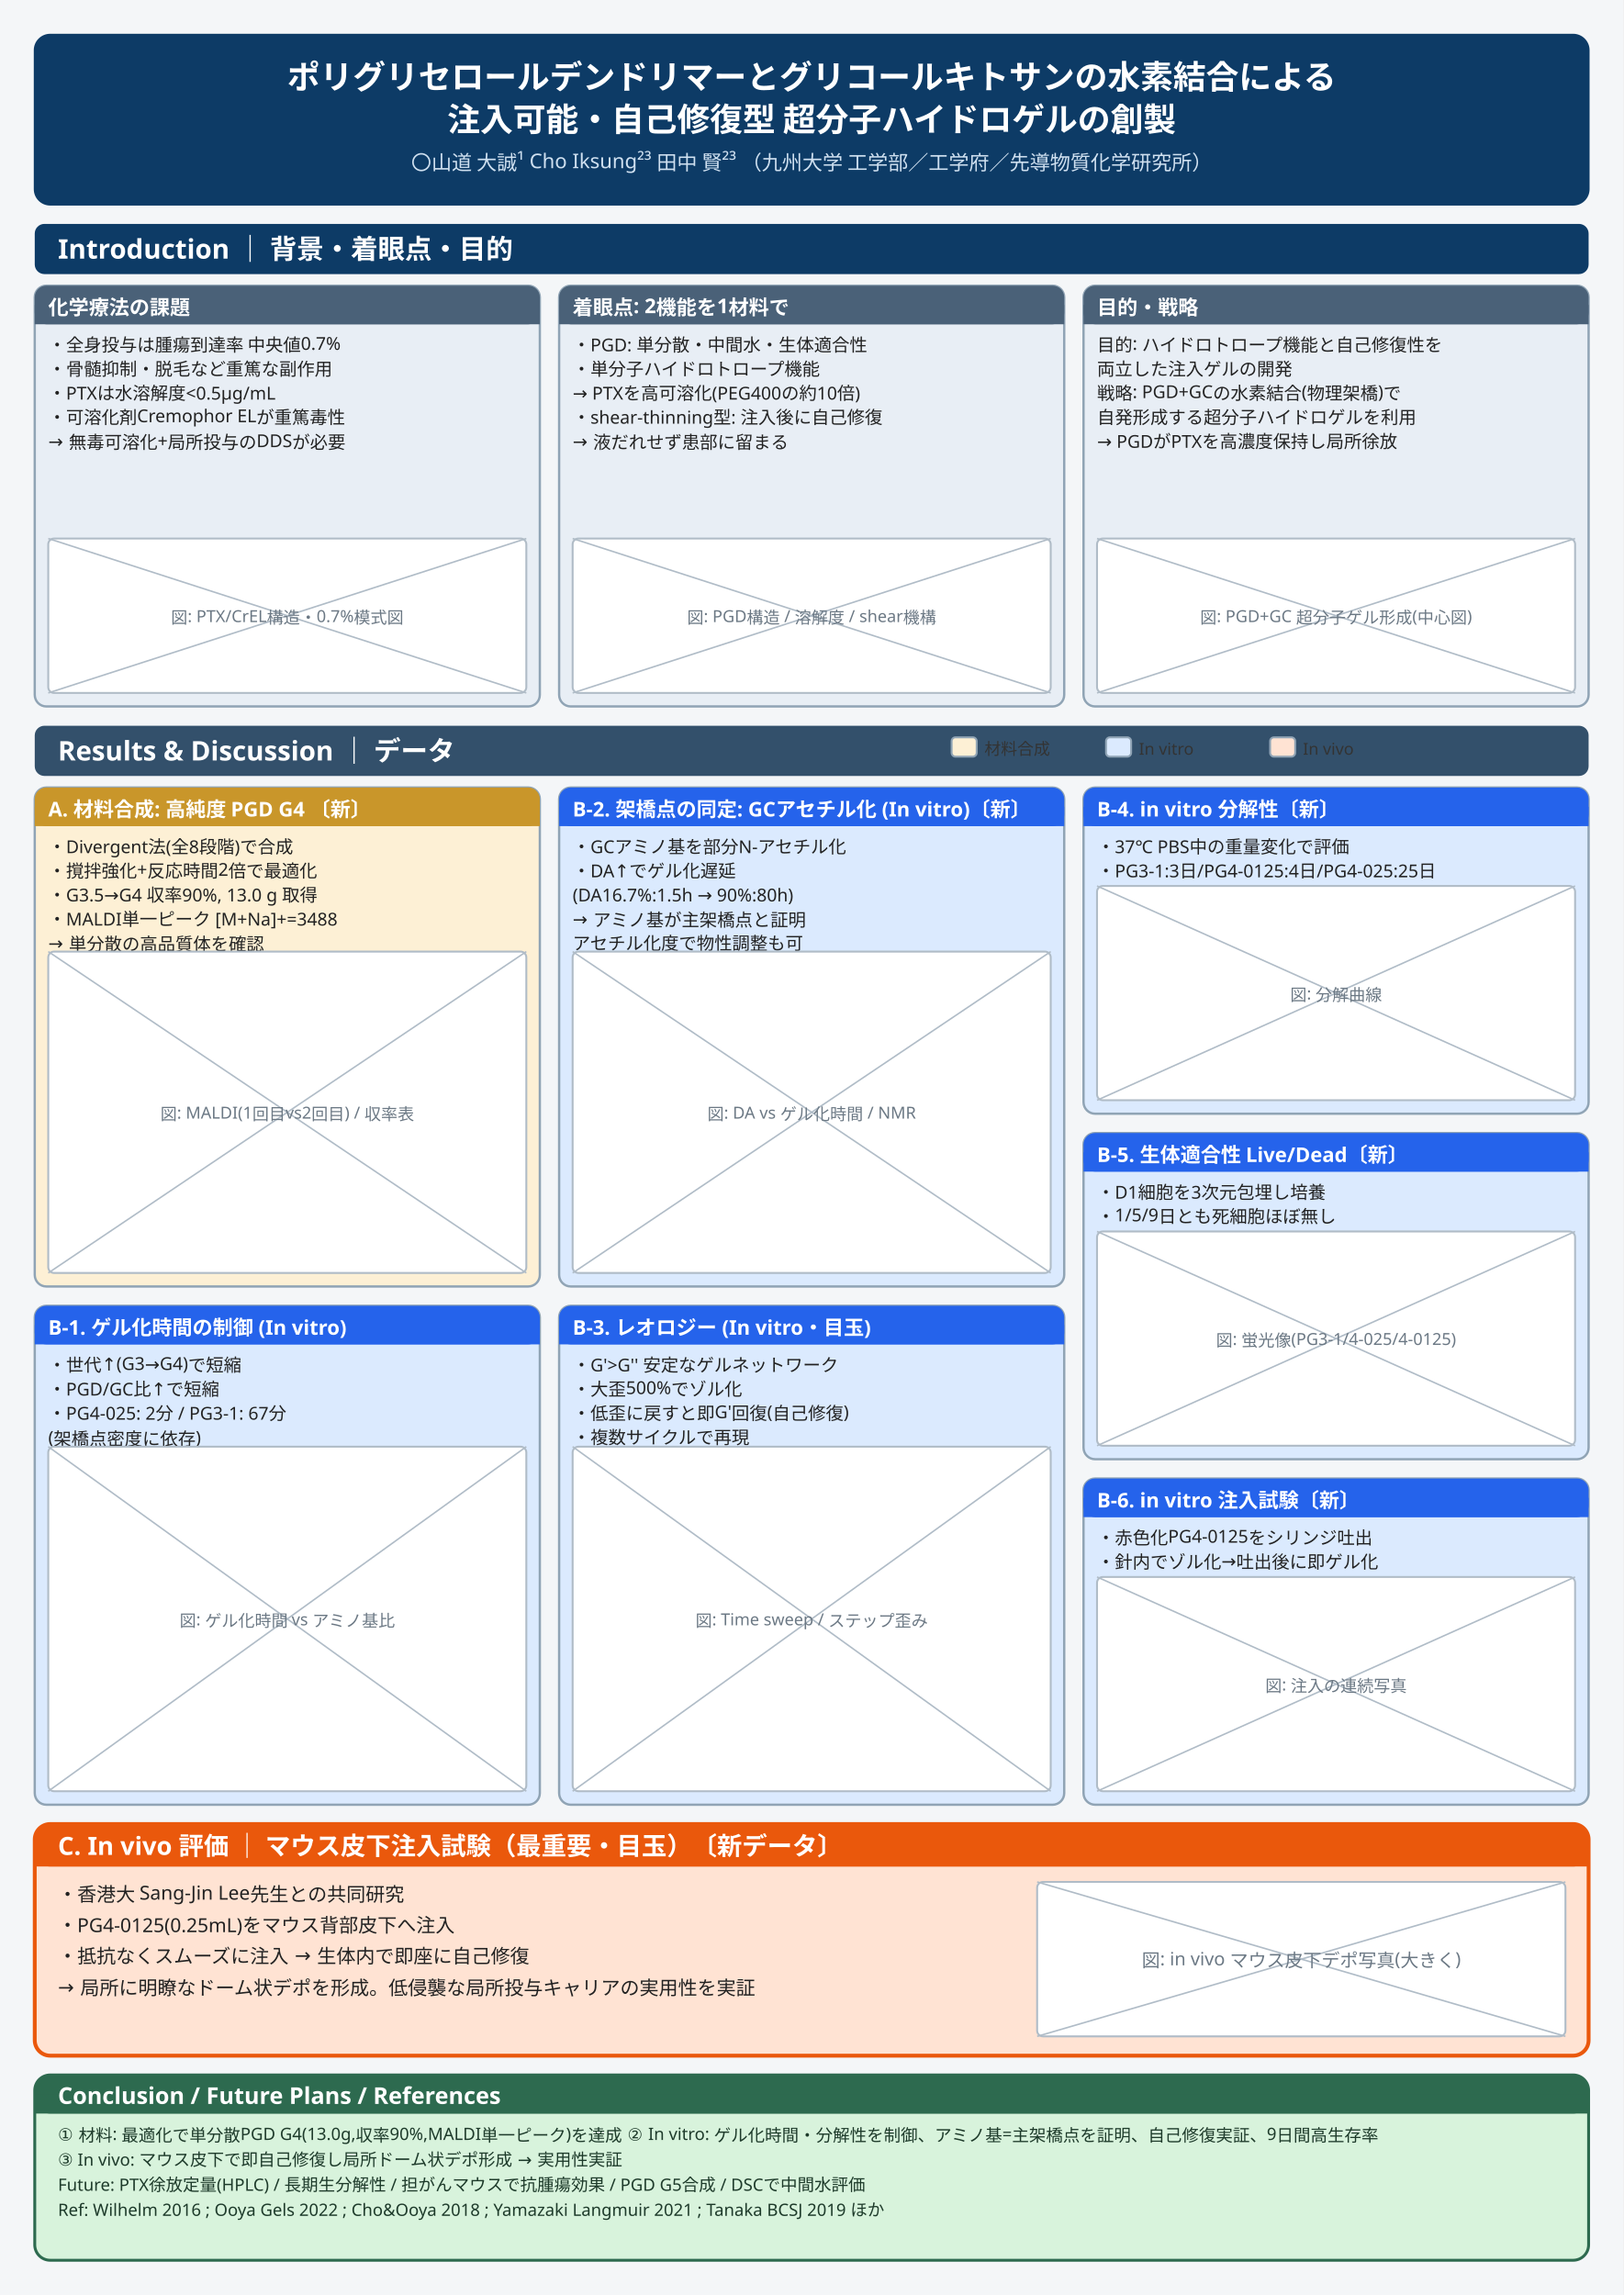
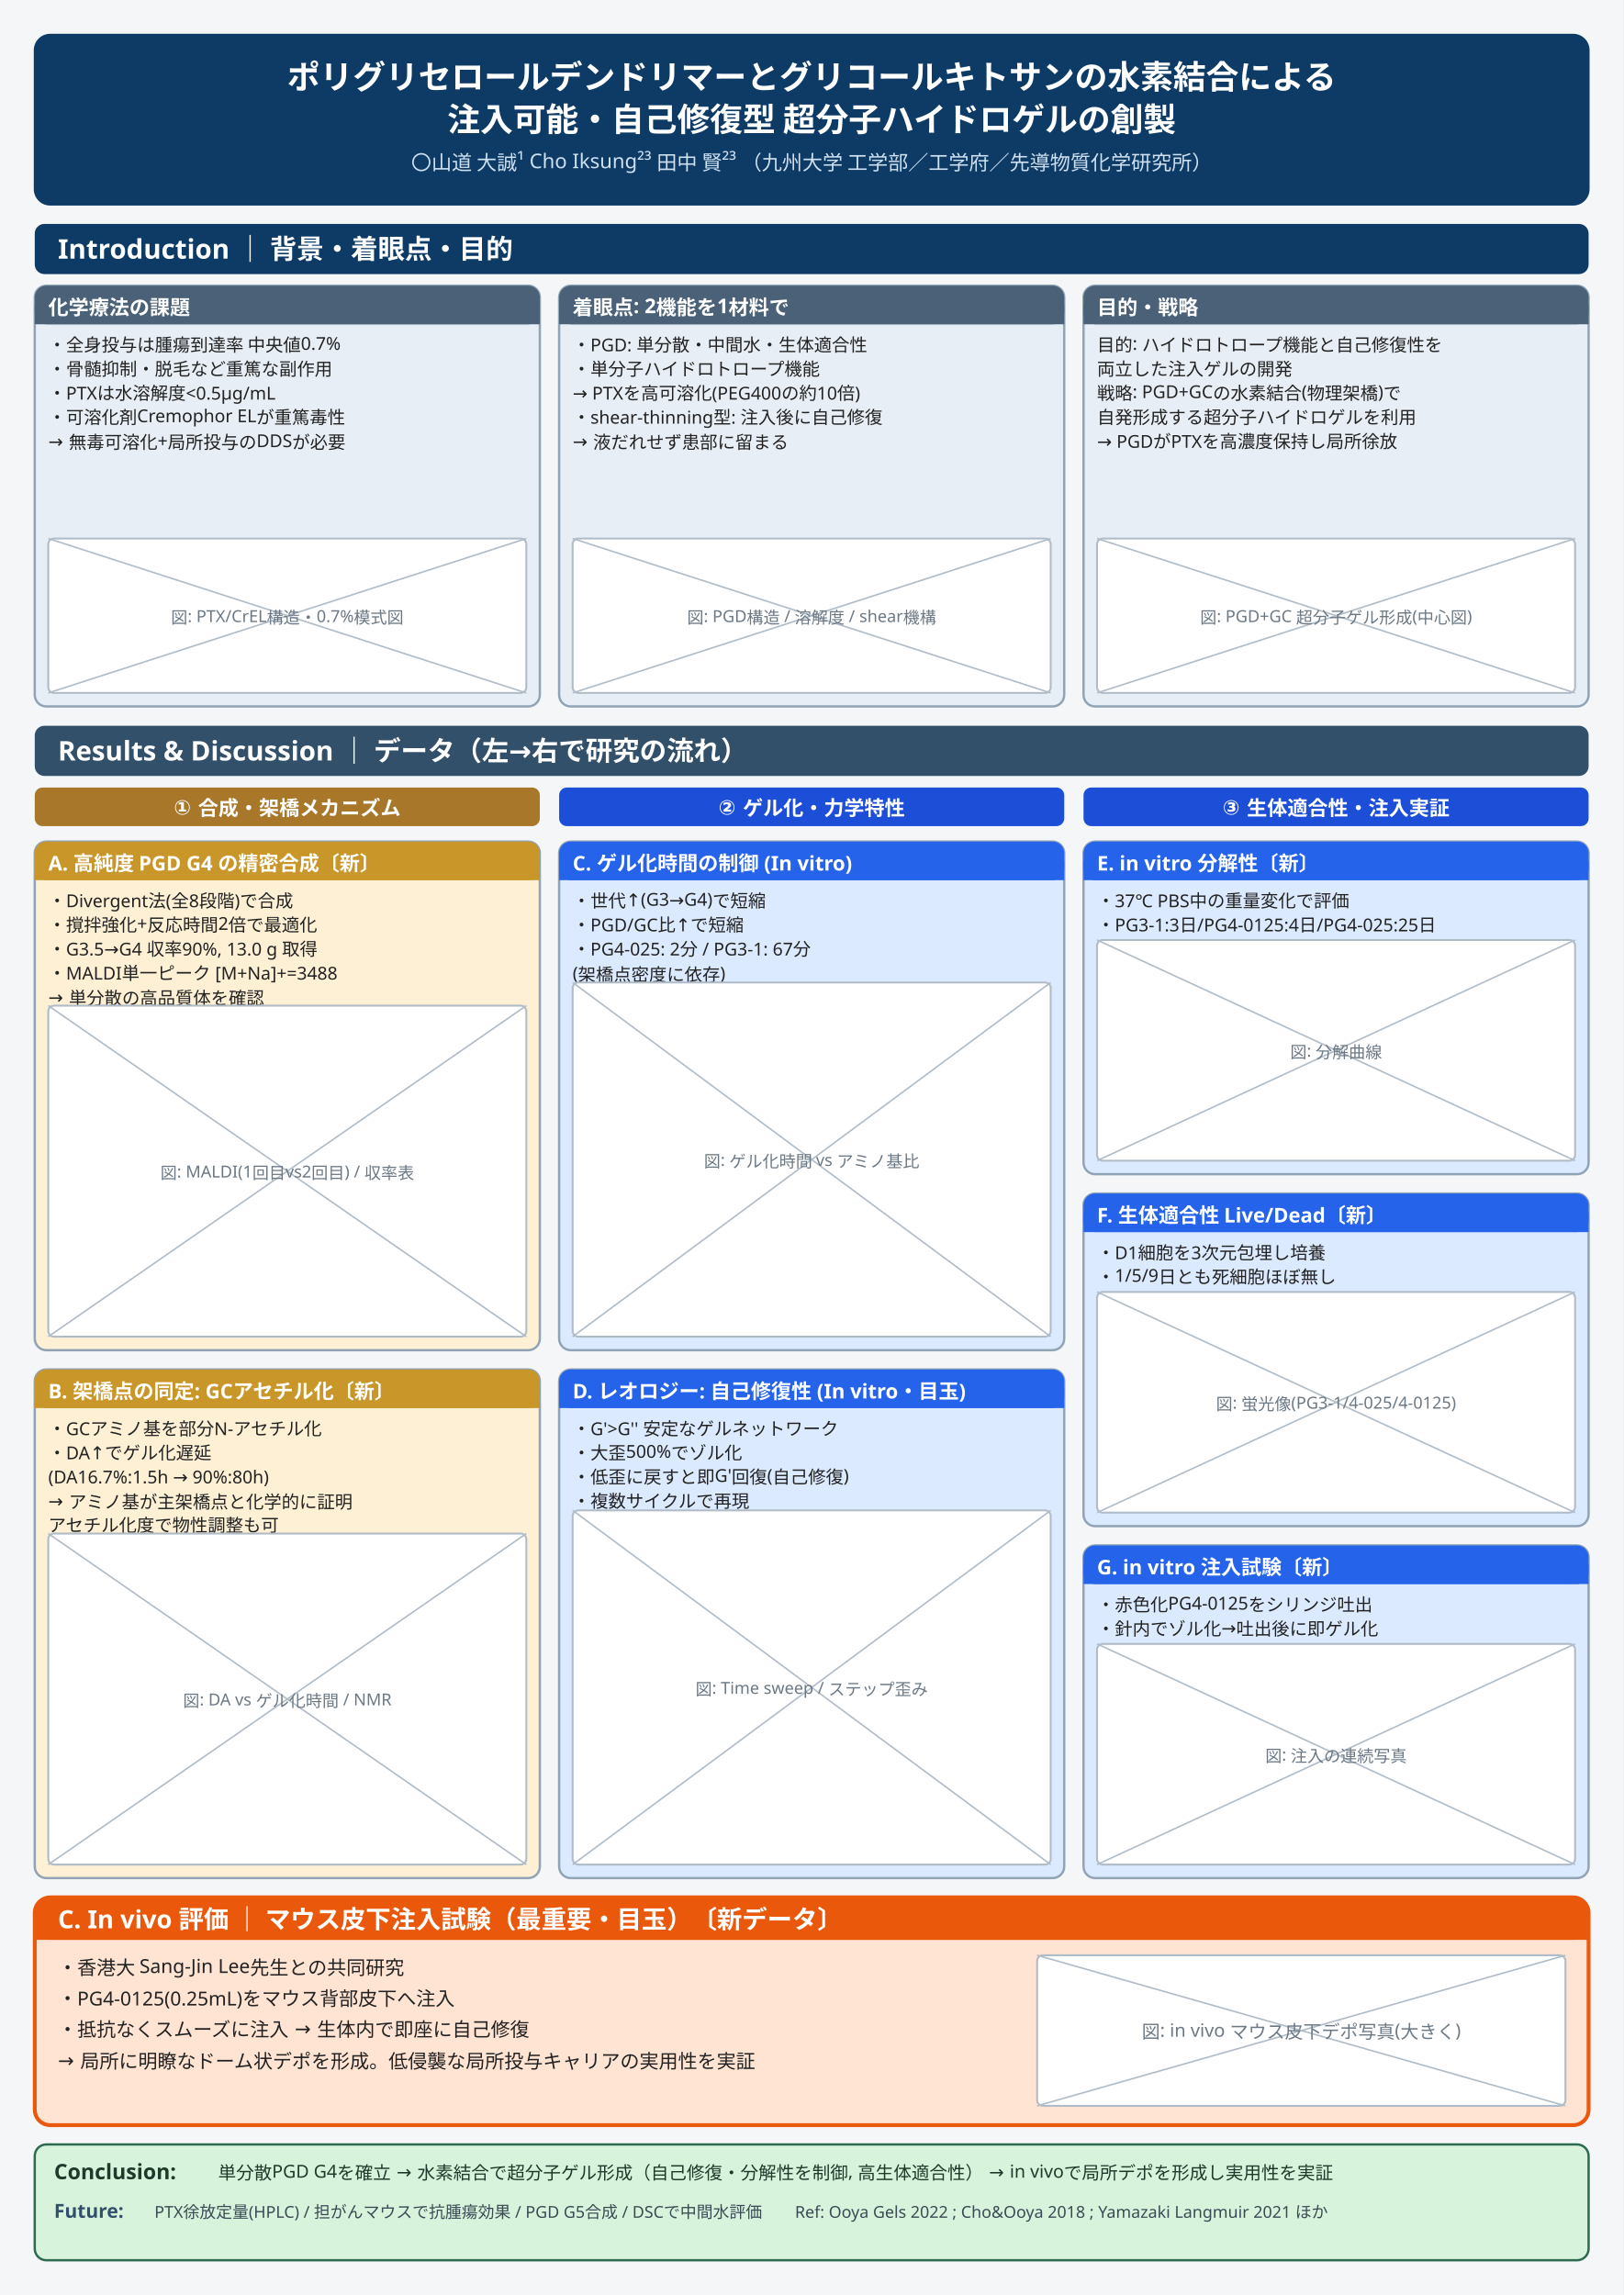
<svg xmlns="http://www.w3.org/2000/svg" width="841" height="1189" viewBox="0 0 841 1189">
  <rect width="841" height="1189" fill="#f4f6f8" />
  <rect x="18" y="18" width="805" height="88" rx="8" fill="#0d3b66" stroke="#0d3b66" stroke-width="1" />
  <text x="420.5" y="46" font-family="IPAGothic, sans-serif" font-size="17" fill="#ffffff" font-weight="bold" text-anchor="middle">ポリグリセロールデンドリマーとグリコールキトサンの水素結合による</text>
  <text x="420.5" y="68" font-family="IPAGothic, sans-serif" font-size="17" fill="#ffffff" font-weight="bold" text-anchor="middle">注入可能・自己修復型 超分子ハイドロゲルの創製</text>
  <text x="420.5" y="88" font-family="IPAGothic, sans-serif" font-size="10.5" fill="#cfe0f0" font-weight="normal" text-anchor="middle">〇山道 大誠¹  Cho Iksung²³  田中 賢²³ （九州大学 工学部／工学府／先導物質化学研究所）</text>
  <rect x="18" y="116" width="805" height="26" rx="5" fill="#0d3b66" />
  <text x="30" y="134" font-family="IPAGothic, sans-serif" font-size="14" fill="#ffffff" font-weight="bold" text-anchor="start">Introduction ｜ 背景・着眼点・目的</text>
  <rect x="18" y="148" width="261.667" height="218" rx="6" fill="#e8eef5" stroke="#90a4b5" stroke-width="1.2" />
  <rect x="18" y="148" width="261.667" height="20" rx="6" fill="#4a6178" />
  <rect x="18" y="158" width="261.667" height="10" fill="#4a6178" />
  <text x="25" y="163" font-family="IPAGothic, sans-serif" font-size="10.5" fill="#ffffff" font-weight="bold" text-anchor="start">化学療法の課題</text>
  <text x="25" y="182" font-family="IPAGothic, sans-serif" font-size="9.2" fill="#222" font-weight="normal" text-anchor="start">・全身投与は腫瘍到達率 中央値0.7%</text>
  <text x="25" y="194.5" font-family="IPAGothic, sans-serif" font-size="9.2" fill="#222" font-weight="normal" text-anchor="start">・骨髄抑制・脱毛など重篤な副作用</text>
  <text x="25" y="207.0" font-family="IPAGothic, sans-serif" font-size="9.2" fill="#222" font-weight="normal" text-anchor="start">・PTXは水溶解度&lt;0.5µg/mL</text>
  <text x="25" y="219.5" font-family="IPAGothic, sans-serif" font-size="9.2" fill="#222" font-weight="normal" text-anchor="start">・可溶化剤Cremophor ELが重篤毒性</text>
  <text x="25" y="232.0" font-family="IPAGothic, sans-serif" font-size="9.2" fill="#222" font-weight="normal" text-anchor="start">→ 無毒可溶化+局所投与のDDSが必要</text>
  <rect x="25" y="279" width="247.667" height="80" rx="3" fill="#ffffff" stroke="#b0bcc7" stroke-width="1" />
  <line x1="25" y1="279" x2="272.667" y2="359" stroke="#b0bcc7" stroke-width="0.8" />
  <line x1="25" y1="359" x2="272.667" y2="279" stroke="#b0bcc7" stroke-width="0.8" />
  <text x="148.833" y="323.0" font-family="IPAGothic, sans-serif" font-size="8.6" fill="#6b7884" font-weight="normal" text-anchor="middle">図: PTX/CrEL構造・0.7%模式図</text>
  <rect x="289.667" y="148" width="261.667" height="218" rx="6" fill="#e8eef5" stroke="#90a4b5" stroke-width="1.2" />
  <rect x="289.667" y="148" width="261.667" height="20" rx="6" fill="#4a6178" />
  <rect x="289.667" y="158" width="261.667" height="10" fill="#4a6178" />
  <text x="296.667" y="163" font-family="IPAGothic, sans-serif" font-size="10.5" fill="#ffffff" font-weight="bold" text-anchor="start">着眼点: 2機能を1材料で</text>
  <text x="296.667" y="182" font-family="IPAGothic, sans-serif" font-size="9.2" fill="#222" font-weight="normal" text-anchor="start">・PGD: 単分散・中間水・生体適合性</text>
  <text x="296.667" y="194.5" font-family="IPAGothic, sans-serif" font-size="9.2" fill="#222" font-weight="normal" text-anchor="start">・単分子ハイドロトロープ機能</text>
  <text x="296.667" y="207.0" font-family="IPAGothic, sans-serif" font-size="9.2" fill="#222" font-weight="normal" text-anchor="start">  → PTXを高可溶化(PEG400の約10倍)</text>
  <text x="296.667" y="219.5" font-family="IPAGothic, sans-serif" font-size="9.2" fill="#222" font-weight="normal" text-anchor="start">・shear-thinning型: 注入後に自己修復</text>
  <text x="296.667" y="232.0" font-family="IPAGothic, sans-serif" font-size="9.2" fill="#222" font-weight="normal" text-anchor="start">  → 液だれせず患部に留まる</text>
  <rect x="296.667" y="279" width="247.667" height="80" rx="3" fill="#ffffff" stroke="#b0bcc7" stroke-width="1" />
  <line x1="296.667" y1="279" x2="544.333" y2="359" stroke="#b0bcc7" stroke-width="0.8" />
  <line x1="296.667" y1="359" x2="544.333" y2="279" stroke="#b0bcc7" stroke-width="0.8" />
  <text x="420.5" y="323.0" font-family="IPAGothic, sans-serif" font-size="8.6" fill="#6b7884" font-weight="normal" text-anchor="middle">図: PGD構造 / 溶解度 / shear機構</text>
  <rect x="561.333" y="148" width="261.667" height="218" rx="6" fill="#e8eef5" stroke="#90a4b5" stroke-width="1.2" />
  <rect x="561.333" y="148" width="261.667" height="20" rx="6" fill="#4a6178" />
  <rect x="561.333" y="158" width="261.667" height="10" fill="#4a6178" />
  <text x="568.333" y="163" font-family="IPAGothic, sans-serif" font-size="10.5" fill="#ffffff" font-weight="bold" text-anchor="start">目的・戦略</text>
  <text x="568.333" y="182" font-family="IPAGothic, sans-serif" font-size="9.2" fill="#222" font-weight="normal" text-anchor="start">目的: ハイドロトロープ機能と自己修復性を</text>
  <text x="568.333" y="194.5" font-family="IPAGothic, sans-serif" font-size="9.2" fill="#222" font-weight="normal" text-anchor="start">両立した注入ゲルの開発</text>
  <text x="568.333" y="207.0" font-family="IPAGothic, sans-serif" font-size="9.2" fill="#222" font-weight="normal" text-anchor="start">戦略: PGD+GCの水素結合(物理架橋)で</text>
  <text x="568.333" y="219.5" font-family="IPAGothic, sans-serif" font-size="9.2" fill="#222" font-weight="normal" text-anchor="start">自発形成する超分子ハイドロゲルを利用</text>
  <text x="568.333" y="232.0" font-family="IPAGothic, sans-serif" font-size="9.2" fill="#222" font-weight="normal" text-anchor="start">→ PGDがPTXを高濃度保持し局所徐放</text>
  <rect x="568.333" y="279" width="247.667" height="80" rx="3" fill="#ffffff" stroke="#b0bcc7" stroke-width="1" />
  <line x1="568.333" y1="279" x2="816.0" y2="359" stroke="#b0bcc7" stroke-width="0.8" />
  <line x1="568.333" y1="359" x2="816.0" y2="279" stroke="#b0bcc7" stroke-width="0.8" />
  <text x="692.167" y="323.0" font-family="IPAGothic, sans-serif" font-size="8.6" fill="#6b7884" font-weight="normal" text-anchor="middle">図: PGD+GC 超分子ゲル形成(中心図)</text>
  <rect x="18" y="376" width="805" height="26" rx="5" fill="#33506b" />
-   <text x="30" y="394" font-family="IPAGothic, sans-serif" font-size="14" fill="#ffffff" font-weight="bold" text-anchor="start">Results &amp; Discussion ｜ データ</text>
-   <rect x="18" y="408" width="261.667" height="258.5" rx="6" fill="#fdf0d5" stroke="#90a4b5" stroke-width="1.2" />
-   <rect x="18" y="408" width="261.667" height="20" rx="6" fill="#c9962a" />
-   <rect x="18" y="418" width="261.667" height="10" fill="#c9962a" />
-   <text x="25" y="423" font-family="IPAGothic, sans-serif" font-size="10.5" fill="#ffffff" font-weight="bold" text-anchor="start">A. 材料合成: 高純度 PGD G4 〔新〕</text>
-   <text x="25" y="442" font-family="IPAGothic, sans-serif" font-size="9.2" fill="#222" font-weight="normal" text-anchor="start">・Divergent法(全8段階)で合成</text>
-   <text x="25" y="454.5" font-family="IPAGothic, sans-serif" font-size="9.2" fill="#222" font-weight="normal" text-anchor="start">・撹拌強化+反応時間2倍で最適化</text>
-   <text x="25" y="467.0" font-family="IPAGothic, sans-serif" font-size="9.2" fill="#222" font-weight="normal" text-anchor="start">・G3.5→G4 収率90%, 13.0 g 取得</text>
-   <text x="25" y="479.5" font-family="IPAGothic, sans-serif" font-size="9.2" fill="#222" font-weight="normal" text-anchor="start">・MALDI単一ピーク [M+Na]+=3488</text>
-   <text x="25" y="492.0" font-family="IPAGothic, sans-serif" font-size="9.2" fill="#222" font-weight="normal" text-anchor="start">  → 単分散の高品質体を確認</text>
-   <rect x="25" y="493.0" width="247.667" height="166.5" rx="3" fill="#ffffff" stroke="#b0bcc7" stroke-width="1" />
-   <line x1="25" y1="493.0" x2="272.667" y2="659.5" stroke="#b0bcc7" stroke-width="0.8" />
-   <line x1="25" y1="659.5" x2="272.667" y2="493.0" stroke="#b0bcc7" stroke-width="0.8" />
-   <text x="148.833" y="580.25" font-family="IPAGothic, sans-serif" font-size="8.6" fill="#6b7884" font-weight="normal" text-anchor="middle">図: MALDI(1回目vs2回目) / 収率表</text>
-   <rect x="18" y="676.5" width="261.667" height="258.5" rx="6" fill="#dbeafe" stroke="#90a4b5" stroke-width="1.2" />
-   <rect x="18" y="676.5" width="261.667" height="20" rx="6" fill="#2563eb" />
-   <rect x="18" y="686.5" width="261.667" height="10" fill="#2563eb" />
-   <text x="25" y="691.5" font-family="IPAGothic, sans-serif" font-size="10.5" fill="#ffffff" font-weight="bold" text-anchor="start">B-1. ゲル化時間の制御 (In vitro)</text>
-   <text x="25" y="710.5" font-family="IPAGothic, sans-serif" font-size="9.2" fill="#222" font-weight="normal" text-anchor="start">・世代↑(G3→G4)で短縮</text>
-   <text x="25" y="723.0" font-family="IPAGothic, sans-serif" font-size="9.2" fill="#222" font-weight="normal" text-anchor="start">・PGD/GC比↑で短縮</text>
-   <text x="25" y="735.5" font-family="IPAGothic, sans-serif" font-size="9.2" fill="#222" font-weight="normal" text-anchor="start">・PG4-025: 2分 / PG3-1: 67分</text>
-   <text x="25" y="748.0" font-family="IPAGothic, sans-serif" font-size="9.2" fill="#222" font-weight="normal" text-anchor="start">  (架橋点密度に依存)</text>
-   <rect x="25" y="749.5" width="247.667" height="178.5" rx="3" fill="#ffffff" stroke="#b0bcc7" stroke-width="1" />
-   <line x1="25" y1="749.5" x2="272.667" y2="928.0" stroke="#b0bcc7" stroke-width="0.8" />
-   <line x1="25" y1="928.0" x2="272.667" y2="749.5" stroke="#b0bcc7" stroke-width="0.8" />
-   <text x="148.833" y="842.75" font-family="IPAGothic, sans-serif" font-size="8.6" fill="#6b7884" font-weight="normal" text-anchor="middle">図: ゲル化時間 vs アミノ基比</text>
-   <rect x="289.667" y="408" width="261.667" height="258.5" rx="6" fill="#dbeafe" stroke="#90a4b5" stroke-width="1.2" />
-   <rect x="289.667" y="408" width="261.667" height="20" rx="6" fill="#2563eb" />
-   <rect x="289.667" y="418" width="261.667" height="10" fill="#2563eb" />
-   <text x="296.667" y="423" font-family="IPAGothic, sans-serif" font-size="10.5" fill="#ffffff" font-weight="bold" text-anchor="start">B-2. 架橋点の同定: GCアセチル化 (In vitro)〔新〕</text>
-   <text x="296.667" y="442" font-family="IPAGothic, sans-serif" font-size="9.2" fill="#222" font-weight="normal" text-anchor="start">・GCアミノ基を部分N-アセチル化</text>
-   <text x="296.667" y="454.5" font-family="IPAGothic, sans-serif" font-size="9.2" fill="#222" font-weight="normal" text-anchor="start">・DA↑でゲル化遅延</text>
-   <text x="296.667" y="467.0" font-family="IPAGothic, sans-serif" font-size="9.2" fill="#222" font-weight="normal" text-anchor="start">  (DA16.7%:1.5h → 90%:80h)</text>
-   <text x="296.667" y="479.5" font-family="IPAGothic, sans-serif" font-size="9.2" fill="#222" font-weight="normal" text-anchor="start">→ アミノ基が主架橋点と証明</text>
-   <text x="296.667" y="492.0" font-family="IPAGothic, sans-serif" font-size="9.2" fill="#222" font-weight="normal" text-anchor="start">  アセチル化度で物性調整も可</text>
-   <rect x="296.667" y="493.0" width="247.667" height="166.5" rx="3" fill="#ffffff" stroke="#b0bcc7" stroke-width="1" />
-   <line x1="296.667" y1="493.0" x2="544.333" y2="659.5" stroke="#b0bcc7" stroke-width="0.8" />
-   <line x1="296.667" y1="659.5" x2="544.333" y2="493.0" stroke="#b0bcc7" stroke-width="0.8" />
-   <text x="420.5" y="580.25" font-family="IPAGothic, sans-serif" font-size="8.6" fill="#6b7884" font-weight="normal" text-anchor="middle">図: DA vs ゲル化時間 / NMR</text>
-   <rect x="289.667" y="676.5" width="261.667" height="258.5" rx="6" fill="#dbeafe" stroke="#90a4b5" stroke-width="1.2" />
-   <rect x="289.667" y="676.5" width="261.667" height="20" rx="6" fill="#2563eb" />
-   <rect x="289.667" y="686.5" width="261.667" height="10" fill="#2563eb" />
-   <text x="296.667" y="691.5" font-family="IPAGothic, sans-serif" font-size="10.5" fill="#ffffff" font-weight="bold" text-anchor="start">B-3. レオロジー (In vitro・目玉)</text>
-   <text x="296.667" y="710.5" font-family="IPAGothic, sans-serif" font-size="9.2" fill="#222" font-weight="normal" text-anchor="start">・G'&gt;G'' 安定なゲルネットワーク</text>
-   <text x="296.667" y="723.0" font-family="IPAGothic, sans-serif" font-size="9.2" fill="#222" font-weight="normal" text-anchor="start">・大歪500%でゾル化</text>
-   <text x="296.667" y="735.5" font-family="IPAGothic, sans-serif" font-size="9.2" fill="#222" font-weight="normal" text-anchor="start">・低歪に戻すと即G'回復(自己修復)</text>
-   <text x="296.667" y="748.0" font-family="IPAGothic, sans-serif" font-size="9.2" fill="#222" font-weight="normal" text-anchor="start">・複数サイクルで再現</text>
-   <rect x="296.667" y="749.5" width="247.667" height="178.5" rx="3" fill="#ffffff" stroke="#b0bcc7" stroke-width="1" />
-   <line x1="296.667" y1="749.5" x2="544.333" y2="928.0" stroke="#b0bcc7" stroke-width="0.8" />
-   <line x1="296.667" y1="928.0" x2="544.333" y2="749.5" stroke="#b0bcc7" stroke-width="0.8" />
-   <text x="420.5" y="842.75" font-family="IPAGothic, sans-serif" font-size="8.6" fill="#6b7884" font-weight="normal" text-anchor="middle">図: Time sweep / ステップ歪み</text>
-   <rect x="561.333" y="408" width="261.667" height="169.0" rx="6" fill="#dbeafe" stroke="#90a4b5" stroke-width="1.2" />
-   <rect x="561.333" y="408" width="261.667" height="20" rx="6" fill="#2563eb" />
-   <rect x="561.333" y="418" width="261.667" height="10" fill="#2563eb" />
-   <text x="568.333" y="423" font-family="IPAGothic, sans-serif" font-size="10.5" fill="#ffffff" font-weight="bold" text-anchor="start">B-4. in vitro 分解性〔新〕</text>
-   <text x="568.333" y="442" font-family="IPAGothic, sans-serif" font-size="9.2" fill="#222" font-weight="normal" text-anchor="start">・37℃ PBS中の重量変化で評価</text>
-   <text x="568.333" y="454.5" font-family="IPAGothic, sans-serif" font-size="9.2" fill="#222" font-weight="normal" text-anchor="start">・PG3-1:3日/PG4-0125:4日/PG4-025:25日</text>
-   <text x="568.333" y="467.0" font-family="IPAGothic, sans-serif" font-size="9.2" fill="#222" font-weight="normal" text-anchor="start">→ 滞留期間を数日〜数週間で制御</text>
-   <rect x="568.333" y="459.0" width="247.667" height="111.0" rx="3" fill="#ffffff" stroke="#b0bcc7" stroke-width="1" />
-   <line x1="568.333" y1="459.0" x2="816.0" y2="570.0" stroke="#b0bcc7" stroke-width="0.8" />
-   <line x1="568.333" y1="570.0" x2="816.0" y2="459.0" stroke="#b0bcc7" stroke-width="0.8" />
-   <text x="692.167" y="518.5" font-family="IPAGothic, sans-serif" font-size="8.6" fill="#6b7884" font-weight="normal" text-anchor="middle">図: 分解曲線</text>
-   <rect x="561.333" y="587.0" width="261.667" height="169.0" rx="6" fill="#dbeafe" stroke="#90a4b5" stroke-width="1.2" />
-   <rect x="561.333" y="587.0" width="261.667" height="20" rx="6" fill="#2563eb" />
-   <rect x="561.333" y="597.0" width="261.667" height="10" fill="#2563eb" />
-   <text x="568.333" y="602.0" font-family="IPAGothic, sans-serif" font-size="10.5" fill="#ffffff" font-weight="bold" text-anchor="start">B-5. 生体適合性 Live/Dead〔新〕</text>
-   <text x="568.333" y="621.0" font-family="IPAGothic, sans-serif" font-size="9.2" fill="#222" font-weight="normal" text-anchor="start">・D1細胞を3次元包埋し培養</text>
-   <text x="568.333" y="633.5" font-family="IPAGothic, sans-serif" font-size="9.2" fill="#222" font-weight="normal" text-anchor="start">・1/5/9日とも死細胞ほぼ無し</text>
-   <text x="568.333" y="646.0" font-family="IPAGothic, sans-serif" font-size="9.2" fill="#222" font-weight="normal" text-anchor="start">→ 化学架橋剤なしで高生存率</text>
-   <rect x="568.333" y="638.0" width="247.667" height="111.0" rx="3" fill="#ffffff" stroke="#b0bcc7" stroke-width="1" />
-   <line x1="568.333" y1="638.0" x2="816.0" y2="749.0" stroke="#b0bcc7" stroke-width="0.8" />
-   <line x1="568.333" y1="749.0" x2="816.0" y2="638.0" stroke="#b0bcc7" stroke-width="0.8" />
-   <text x="692.167" y="697.5" font-family="IPAGothic, sans-serif" font-size="8.6" fill="#6b7884" font-weight="normal" text-anchor="middle">図: 蛍光像(PG3-1/4-025/4-0125)</text>
-   <rect x="561.333" y="766.0" width="261.667" height="169.0" rx="6" fill="#dbeafe" stroke="#90a4b5" stroke-width="1.2" />
-   <rect x="561.333" y="766.0" width="261.667" height="20" rx="6" fill="#2563eb" />
-   <rect x="561.333" y="776.0" width="261.667" height="10" fill="#2563eb" />
-   <text x="568.333" y="781.0" font-family="IPAGothic, sans-serif" font-size="10.5" fill="#ffffff" font-weight="bold" text-anchor="start">B-6. in vitro 注入試験〔新〕</text>
-   <text x="568.333" y="800.0" font-family="IPAGothic, sans-serif" font-size="9.2" fill="#222" font-weight="normal" text-anchor="start">・赤色化PG4-0125をシリンジ吐出</text>
-   <text x="568.333" y="812.5" font-family="IPAGothic, sans-serif" font-size="9.2" fill="#222" font-weight="normal" text-anchor="start">・針内でゾル化→吐出後に即ゲル化</text>
-   <text x="568.333" y="825.0" font-family="IPAGothic, sans-serif" font-size="9.2" fill="#222" font-weight="normal" text-anchor="start">→ 液だれせず形状を保持</text>
-   <rect x="568.333" y="817.0" width="247.667" height="111.0" rx="3" fill="#ffffff" stroke="#b0bcc7" stroke-width="1" />
-   <line x1="568.333" y1="817.0" x2="816.0" y2="928.0" stroke="#b0bcc7" stroke-width="0.8" />
-   <line x1="568.333" y1="928.0" x2="816.0" y2="817.0" stroke="#b0bcc7" stroke-width="0.8" />
-   <text x="692.167" y="876.5" font-family="IPAGothic, sans-serif" font-size="8.6" fill="#6b7884" font-weight="normal" text-anchor="middle">図: 注入の連続写真</text>
-   <rect x="18" y="945" width="805" height="120" rx="8" fill="#ffe3d3" stroke="#ea580c" stroke-width="2" />
-   <rect x="18" y="945" width="805" height="22" rx="8" fill="#ea580c" />
-   <rect x="18" y="957" width="805" height="10" fill="#ea580c" />
-   <text x="30" y="961" font-family="IPAGothic, sans-serif" font-size="13" fill="#ffffff" font-weight="bold" text-anchor="start">C. In vivo 評価 ｜ マウス皮下注入試験（最重要・目玉）〔新データ〕</text>
-   <text x="30" y="985" font-family="IPAGothic, sans-serif" font-size="10" fill="#222" font-weight="normal" text-anchor="start">・香港大 Sang-Jin Lee先生との共同研究</text>
-   <text x="30" y="1001" font-family="IPAGothic, sans-serif" font-size="10" fill="#222" font-weight="normal" text-anchor="start">・PG4-0125(0.25mL)をマウス背部皮下へ注入</text>
-   <text x="30" y="1017" font-family="IPAGothic, sans-serif" font-size="10" fill="#222" font-weight="normal" text-anchor="start">・抵抗なくスムーズに注入 → 生体内で即座に自己修復</text>
-   <text x="30" y="1033" font-family="IPAGothic, sans-serif" font-size="10" fill="#222" font-weight="normal" text-anchor="start">→ 局所に明瞭なドーム状デポを形成。低侵襲な局所投与キャリアの実用性を実証</text>
-   <rect x="537.3" y="975" width="273.7" height="80" rx="3" fill="#ffffff" stroke="#b0bcc7" stroke-width="1" />
-   <line x1="537.3" y1="975" x2="811.0" y2="1055" stroke="#b0bcc7" stroke-width="0.8" />
-   <line x1="537.3" y1="1055" x2="811.0" y2="975" stroke="#b0bcc7" stroke-width="0.8" />
-   <text x="674.15" y="1019.0" font-family="IPAGothic, sans-serif" font-size="9.5" fill="#6b7884" font-weight="normal" text-anchor="middle">図: in vivo マウス皮下デポ写真(大きく)</text>
-   <rect x="18" y="1075" width="805" height="96" rx="8" fill="#d8f3dc" stroke="#2d6a4f" stroke-width="1.5" />
-   <rect x="18" y="1075" width="805" height="20" rx="8" fill="#2d6a4f" />
-   <rect x="18" y="1085" width="805" height="10" fill="#2d6a4f" />
-   <text x="30" y="1090" font-family="IPAGothic, sans-serif" font-size="12" fill="#ffffff" font-weight="bold" text-anchor="start">Conclusion / Future Plans / References</text>
-   <text x="30" y="1109" font-family="IPAGothic, sans-serif" font-size="8.8" fill="#1d3a2a" font-weight="normal" text-anchor="start">① 材料: 最適化で単分散PGD G4(13.0g,収率90%,MALDI単一ピーク)を達成   ② In vitro: ゲル化時間・分解性を制御、アミノ基=主架橋点を証明、自己修復実証、9日間高生存率</text>
-   <text x="30" y="1122" font-family="IPAGothic, sans-serif" font-size="8.8" fill="#1d3a2a" font-weight="normal" text-anchor="start">③ In vivo: マウス皮下で即自己修復し局所ドーム状デポ形成 → 実用性実証</text>
-   <text x="30" y="1135" font-family="IPAGothic, sans-serif" font-size="8.8" fill="#1d3a2a" font-weight="normal" text-anchor="start">Future: PTX徐放定量(HPLC) / 長期生分解性 / 担がんマウスで抗腫瘍効果 / PGD G5合成 / DSCで中間水評価</text>
-   <text x="30" y="1148" font-family="IPAGothic, sans-serif" font-size="8.8" fill="#1d3a2a" font-weight="normal" text-anchor="start">Ref: Wilhelm 2016 ; Ooya Gels 2022 ; Cho&amp;Ooya 2018 ; Yamazaki Langmuir 2021 ; Tanaka BCSJ 2019 ほか</text>
-   <rect x="493" y="382" width="13" height="10" rx="2" fill="#fdf0d5" stroke="#90a4b5" />
-   <text x="510" y="391" font-family="IPAGothic, sans-serif" font-size="8.5" fill="#333" font-weight="normal" text-anchor="start">材料合成</text>
-   <rect x="573" y="382" width="13" height="10" rx="2" fill="#dbeafe" stroke="#90a4b5" />
-   <text x="590" y="391" font-family="IPAGothic, sans-serif" font-size="8.5" fill="#333" font-weight="normal" text-anchor="start">In vitro</text>
-   <rect x="658" y="382" width="13" height="10" rx="2" fill="#ffe3d3" stroke="#90a4b5" />
-   <text x="675" y="391" font-family="IPAGothic, sans-serif" font-size="8.5" fill="#333" font-weight="normal" text-anchor="start">In vivo</text>
+   <text x="30" y="394" font-family="IPAGothic, sans-serif" font-size="14" fill="#ffffff" font-weight="bold" text-anchor="start">Results &amp; Discussion ｜ データ（左→右で研究の流れ）</text>
+   <rect x="18" y="408" width="261.667" height="20" rx="4" fill="#a9772a" />
+   <text x="148.833" y="422" font-family="IPAGothic, sans-serif" font-size="10.5" fill="#ffffff" font-weight="bold" text-anchor="middle">① 合成・架橋メカニズム</text>
+   <rect x="289.667" y="408" width="261.667" height="20" rx="4" fill="#1d4ed8" />
+   <text x="420.5" y="422" font-family="IPAGothic, sans-serif" font-size="10.5" fill="#ffffff" font-weight="bold" text-anchor="middle">② ゲル化・力学特性</text>
+   <rect x="561.333" y="408" width="261.667" height="20" rx="4" fill="#1d4ed8" />
+   <text x="692.167" y="422" font-family="IPAGothic, sans-serif" font-size="10.5" fill="#ffffff" font-weight="bold" text-anchor="middle">③ 生体適合性・注入実証</text>
+   <rect x="18" y="436" width="261.667" height="263.5" rx="6" fill="#fdf0d5" stroke="#90a4b5" stroke-width="1.2" />
+   <rect x="18" y="436" width="261.667" height="20" rx="6" fill="#c9962a" />
+   <rect x="18" y="446" width="261.667" height="10" fill="#c9962a" />
+   <text x="25" y="451" font-family="IPAGothic, sans-serif" font-size="10.5" fill="#ffffff" font-weight="bold" text-anchor="start">A. 高純度 PGD G4 の精密合成〔新〕</text>
+   <text x="25" y="470" font-family="IPAGothic, sans-serif" font-size="9.2" fill="#222" font-weight="normal" text-anchor="start">・Divergent法(全8段階)で合成</text>
+   <text x="25" y="482.5" font-family="IPAGothic, sans-serif" font-size="9.2" fill="#222" font-weight="normal" text-anchor="start">・撹拌強化+反応時間2倍で最適化</text>
+   <text x="25" y="495.0" font-family="IPAGothic, sans-serif" font-size="9.2" fill="#222" font-weight="normal" text-anchor="start">・G3.5→G4 収率90%, 13.0 g 取得</text>
+   <text x="25" y="507.5" font-family="IPAGothic, sans-serif" font-size="9.2" fill="#222" font-weight="normal" text-anchor="start">・MALDI単一ピーク [M+Na]+=3488</text>
+   <text x="25" y="520.0" font-family="IPAGothic, sans-serif" font-size="9.2" fill="#222" font-weight="normal" text-anchor="start">  → 単分散の高品質体を確認</text>
+   <rect x="25" y="521.0" width="247.667" height="171.5" rx="3" fill="#ffffff" stroke="#b0bcc7" stroke-width="1" />
+   <line x1="25" y1="521.0" x2="272.667" y2="692.5" stroke="#b0bcc7" stroke-width="0.8" />
+   <line x1="25" y1="692.5" x2="272.667" y2="521.0" stroke="#b0bcc7" stroke-width="0.8" />
+   <text x="148.833" y="610.75" font-family="IPAGothic, sans-serif" font-size="8.6" fill="#6b7884" font-weight="normal" text-anchor="middle">図: MALDI(1回目vs2回目) / 収率表</text>
+   <rect x="18" y="709.5" width="261.667" height="263.5" rx="6" fill="#fdf0d5" stroke="#90a4b5" stroke-width="1.2" />
+   <rect x="18" y="709.5" width="261.667" height="20" rx="6" fill="#c9962a" />
+   <rect x="18" y="719.5" width="261.667" height="10" fill="#c9962a" />
+   <text x="25" y="724.5" font-family="IPAGothic, sans-serif" font-size="10.5" fill="#ffffff" font-weight="bold" text-anchor="start">B. 架橋点の同定: GCアセチル化〔新〕</text>
+   <text x="25" y="743.5" font-family="IPAGothic, sans-serif" font-size="9.2" fill="#222" font-weight="normal" text-anchor="start">・GCアミノ基を部分N-アセチル化</text>
+   <text x="25" y="756.0" font-family="IPAGothic, sans-serif" font-size="9.2" fill="#222" font-weight="normal" text-anchor="start">・DA↑でゲル化遅延</text>
+   <text x="25" y="768.5" font-family="IPAGothic, sans-serif" font-size="9.2" fill="#222" font-weight="normal" text-anchor="start">  (DA16.7%:1.5h → 90%:80h)</text>
+   <text x="25" y="781.0" font-family="IPAGothic, sans-serif" font-size="9.2" fill="#222" font-weight="normal" text-anchor="start">→ アミノ基が主架橋点と化学的に証明</text>
+   <text x="25" y="793.5" font-family="IPAGothic, sans-serif" font-size="9.2" fill="#222" font-weight="normal" text-anchor="start">  アセチル化度で物性調整も可</text>
+   <rect x="25" y="794.5" width="247.667" height="171.5" rx="3" fill="#ffffff" stroke="#b0bcc7" stroke-width="1" />
+   <line x1="25" y1="794.5" x2="272.667" y2="966.0" stroke="#b0bcc7" stroke-width="0.8" />
+   <line x1="25" y1="966.0" x2="272.667" y2="794.5" stroke="#b0bcc7" stroke-width="0.8" />
+   <text x="148.833" y="884.25" font-family="IPAGothic, sans-serif" font-size="8.6" fill="#6b7884" font-weight="normal" text-anchor="middle">図: DA vs ゲル化時間 / NMR</text>
+   <rect x="289.667" y="436" width="261.667" height="263.5" rx="6" fill="#dbeafe" stroke="#90a4b5" stroke-width="1.2" />
+   <rect x="289.667" y="436" width="261.667" height="20" rx="6" fill="#2563eb" />
+   <rect x="289.667" y="446" width="261.667" height="10" fill="#2563eb" />
+   <text x="296.667" y="451" font-family="IPAGothic, sans-serif" font-size="10.5" fill="#ffffff" font-weight="bold" text-anchor="start">C. ゲル化時間の制御 (In vitro)</text>
+   <text x="296.667" y="470" font-family="IPAGothic, sans-serif" font-size="9.2" fill="#222" font-weight="normal" text-anchor="start">・世代↑(G3→G4)で短縮</text>
+   <text x="296.667" y="482.5" font-family="IPAGothic, sans-serif" font-size="9.2" fill="#222" font-weight="normal" text-anchor="start">・PGD/GC比↑で短縮</text>
+   <text x="296.667" y="495.0" font-family="IPAGothic, sans-serif" font-size="9.2" fill="#222" font-weight="normal" text-anchor="start">・PG4-025: 2分 / PG3-1: 67分</text>
+   <text x="296.667" y="507.5" font-family="IPAGothic, sans-serif" font-size="9.2" fill="#222" font-weight="normal" text-anchor="start">  (架橋点密度に依存)</text>
+   <rect x="296.667" y="509.0" width="247.667" height="183.5" rx="3" fill="#ffffff" stroke="#b0bcc7" stroke-width="1" />
+   <line x1="296.667" y1="509.0" x2="544.333" y2="692.5" stroke="#b0bcc7" stroke-width="0.8" />
+   <line x1="296.667" y1="692.5" x2="544.333" y2="509.0" stroke="#b0bcc7" stroke-width="0.8" />
+   <text x="420.5" y="604.75" font-family="IPAGothic, sans-serif" font-size="8.6" fill="#6b7884" font-weight="normal" text-anchor="middle">図: ゲル化時間 vs アミノ基比</text>
+   <rect x="289.667" y="709.5" width="261.667" height="263.5" rx="6" fill="#dbeafe" stroke="#90a4b5" stroke-width="1.2" />
+   <rect x="289.667" y="709.5" width="261.667" height="20" rx="6" fill="#2563eb" />
+   <rect x="289.667" y="719.5" width="261.667" height="10" fill="#2563eb" />
+   <text x="296.667" y="724.5" font-family="IPAGothic, sans-serif" font-size="10.5" fill="#ffffff" font-weight="bold" text-anchor="start">D. レオロジー: 自己修復性 (In vitro・目玉)</text>
+   <text x="296.667" y="743.5" font-family="IPAGothic, sans-serif" font-size="9.2" fill="#222" font-weight="normal" text-anchor="start">・G'&gt;G'' 安定なゲルネットワーク</text>
+   <text x="296.667" y="756.0" font-family="IPAGothic, sans-serif" font-size="9.2" fill="#222" font-weight="normal" text-anchor="start">・大歪500%でゾル化</text>
+   <text x="296.667" y="768.5" font-family="IPAGothic, sans-serif" font-size="9.2" fill="#222" font-weight="normal" text-anchor="start">・低歪に戻すと即G'回復(自己修復)</text>
+   <text x="296.667" y="781.0" font-family="IPAGothic, sans-serif" font-size="9.2" fill="#222" font-weight="normal" text-anchor="start">・複数サイクルで再現</text>
+   <rect x="296.667" y="782.5" width="247.667" height="183.5" rx="3" fill="#ffffff" stroke="#b0bcc7" stroke-width="1" />
+   <line x1="296.667" y1="782.5" x2="544.333" y2="966.0" stroke="#b0bcc7" stroke-width="0.8" />
+   <line x1="296.667" y1="966.0" x2="544.333" y2="782.5" stroke="#b0bcc7" stroke-width="0.8" />
+   <text x="420.5" y="878.25" font-family="IPAGothic, sans-serif" font-size="8.6" fill="#6b7884" font-weight="normal" text-anchor="middle">図: Time sweep / ステップ歪み</text>
+   <rect x="561.333" y="436" width="261.667" height="172.333" rx="6" fill="#dbeafe" stroke="#90a4b5" stroke-width="1.2" />
+   <rect x="561.333" y="436" width="261.667" height="20" rx="6" fill="#2563eb" />
+   <rect x="561.333" y="446" width="261.667" height="10" fill="#2563eb" />
+   <text x="568.333" y="451" font-family="IPAGothic, sans-serif" font-size="10.5" fill="#ffffff" font-weight="bold" text-anchor="start">E. in vitro 分解性〔新〕</text>
+   <text x="568.333" y="470" font-family="IPAGothic, sans-serif" font-size="9.2" fill="#222" font-weight="normal" text-anchor="start">・37℃ PBS中の重量変化で評価</text>
+   <text x="568.333" y="482.5" font-family="IPAGothic, sans-serif" font-size="9.2" fill="#222" font-weight="normal" text-anchor="start">・PG3-1:3日/PG4-0125:4日/PG4-025:25日</text>
+   <text x="568.333" y="495.0" font-family="IPAGothic, sans-serif" font-size="9.2" fill="#222" font-weight="normal" text-anchor="start">→ 滞留期間を数日〜数週間で制御</text>
+   <rect x="568.333" y="487.0" width="247.667" height="114.333" rx="3" fill="#ffffff" stroke="#b0bcc7" stroke-width="1" />
+   <line x1="568.333" y1="487.0" x2="816.0" y2="601.333" stroke="#b0bcc7" stroke-width="0.8" />
+   <line x1="568.333" y1="601.333" x2="816.0" y2="487.0" stroke="#b0bcc7" stroke-width="0.8" />
+   <text x="692.167" y="548.167" font-family="IPAGothic, sans-serif" font-size="8.6" fill="#6b7884" font-weight="normal" text-anchor="middle">図: 分解曲線</text>
+   <rect x="561.333" y="618.333" width="261.667" height="172.333" rx="6" fill="#dbeafe" stroke="#90a4b5" stroke-width="1.2" />
+   <rect x="561.333" y="618.333" width="261.667" height="20" rx="6" fill="#2563eb" />
+   <rect x="561.333" y="628.333" width="261.667" height="10" fill="#2563eb" />
+   <text x="568.333" y="633.333" font-family="IPAGothic, sans-serif" font-size="10.5" fill="#ffffff" font-weight="bold" text-anchor="start">F. 生体適合性 Live/Dead〔新〕</text>
+   <text x="568.333" y="652.333" font-family="IPAGothic, sans-serif" font-size="9.2" fill="#222" font-weight="normal" text-anchor="start">・D1細胞を3次元包埋し培養</text>
+   <text x="568.333" y="664.833" font-family="IPAGothic, sans-serif" font-size="9.2" fill="#222" font-weight="normal" text-anchor="start">・1/5/9日とも死細胞ほぼ無し</text>
+   <text x="568.333" y="677.333" font-family="IPAGothic, sans-serif" font-size="9.2" fill="#222" font-weight="normal" text-anchor="start">→ 化学架橋剤なしで高生存率</text>
+   <rect x="568.333" y="669.333" width="247.667" height="114.333" rx="3" fill="#ffffff" stroke="#b0bcc7" stroke-width="1" />
+   <line x1="568.333" y1="669.333" x2="816.0" y2="783.667" stroke="#b0bcc7" stroke-width="0.8" />
+   <line x1="568.333" y1="783.667" x2="816.0" y2="669.333" stroke="#b0bcc7" stroke-width="0.8" />
+   <text x="692.167" y="730.5" font-family="IPAGothic, sans-serif" font-size="8.6" fill="#6b7884" font-weight="normal" text-anchor="middle">図: 蛍光像(PG3-1/4-025/4-0125)</text>
+   <rect x="561.333" y="800.667" width="261.667" height="172.333" rx="6" fill="#dbeafe" stroke="#90a4b5" stroke-width="1.2" />
+   <rect x="561.333" y="800.667" width="261.667" height="20" rx="6" fill="#2563eb" />
+   <rect x="561.333" y="810.667" width="261.667" height="10" fill="#2563eb" />
+   <text x="568.333" y="815.667" font-family="IPAGothic, sans-serif" font-size="10.5" fill="#ffffff" font-weight="bold" text-anchor="start">G. in vitro 注入試験〔新〕</text>
+   <text x="568.333" y="834.667" font-family="IPAGothic, sans-serif" font-size="9.2" fill="#222" font-weight="normal" text-anchor="start">・赤色化PG4-0125をシリンジ吐出</text>
+   <text x="568.333" y="847.167" font-family="IPAGothic, sans-serif" font-size="9.2" fill="#222" font-weight="normal" text-anchor="start">・針内でゾル化→吐出後に即ゲル化</text>
+   <text x="568.333" y="859.667" font-family="IPAGothic, sans-serif" font-size="9.2" fill="#222" font-weight="normal" text-anchor="start">→ 液だれせず形状を保持</text>
+   <rect x="568.333" y="851.667" width="247.667" height="114.333" rx="3" fill="#ffffff" stroke="#b0bcc7" stroke-width="1" />
+   <line x1="568.333" y1="851.667" x2="816.0" y2="966" stroke="#b0bcc7" stroke-width="0.8" />
+   <line x1="568.333" y1="966" x2="816.0" y2="851.667" stroke="#b0bcc7" stroke-width="0.8" />
+   <text x="692.167" y="912.833" font-family="IPAGothic, sans-serif" font-size="8.6" fill="#6b7884" font-weight="normal" text-anchor="middle">図: 注入の連続写真</text>
+   <rect x="18" y="983" width="805" height="118" rx="8" fill="#ffe3d3" stroke="#ea580c" stroke-width="2" />
+   <rect x="18" y="983" width="805" height="22" rx="8" fill="#ea580c" />
+   <rect x="18" y="995" width="805" height="10" fill="#ea580c" />
+   <text x="30" y="999" font-family="IPAGothic, sans-serif" font-size="13" fill="#ffffff" font-weight="bold" text-anchor="start">C. In vivo 評価 ｜ マウス皮下注入試験（最重要・目玉）〔新データ〕</text>
+   <text x="30" y="1023" font-family="IPAGothic, sans-serif" font-size="10" fill="#222" font-weight="normal" text-anchor="start">・香港大 Sang-Jin Lee先生との共同研究</text>
+   <text x="30" y="1039" font-family="IPAGothic, sans-serif" font-size="10" fill="#222" font-weight="normal" text-anchor="start">・PG4-0125(0.25mL)をマウス背部皮下へ注入</text>
+   <text x="30" y="1055" font-family="IPAGothic, sans-serif" font-size="10" fill="#222" font-weight="normal" text-anchor="start">・抵抗なくスムーズに注入 → 生体内で即座に自己修復</text>
+   <text x="30" y="1071" font-family="IPAGothic, sans-serif" font-size="10" fill="#222" font-weight="normal" text-anchor="start">→ 局所に明瞭なドーム状デポを形成。低侵襲な局所投与キャリアの実用性を実証</text>
+   <rect x="537.3" y="1013" width="273.7" height="78" rx="3" fill="#ffffff" stroke="#b0bcc7" stroke-width="1" />
+   <line x1="537.3" y1="1013" x2="811.0" y2="1091" stroke="#b0bcc7" stroke-width="0.8" />
+   <line x1="537.3" y1="1091" x2="811.0" y2="1013" stroke="#b0bcc7" stroke-width="0.8" />
+   <text x="674.15" y="1056.0" font-family="IPAGothic, sans-serif" font-size="9.5" fill="#6b7884" font-weight="normal" text-anchor="middle">図: in vivo マウス皮下デポ写真(大きく)</text>
+   <rect x="18" y="1111" width="805" height="60" rx="6" fill="#d8f3dc" stroke="#2d6a4f" stroke-width="1.2" />
+   <text x="28" y="1129" font-family="IPAGothic, sans-serif" font-size="11" fill="#1d3a2a" font-weight="bold" text-anchor="start">Conclusion:</text>
+   <text x="113" y="1129" font-family="IPAGothic, sans-serif" font-size="9.3" fill="#1d3a2a" font-weight="normal" text-anchor="start">単分散PGD G4を確立 → 水素結合で超分子ゲル形成（自己修復・分解性を制御, 高生体適合性） → in vivoで局所デポを形成し実用性を実証</text>
+   <text x="28" y="1149" font-family="IPAGothic, sans-serif" font-size="10" fill="#33506b" font-weight="bold" text-anchor="start">Future:</text>
+   <text x="80" y="1149" font-family="IPAGothic, sans-serif" font-size="8.5" fill="#3a4a55" font-weight="normal" text-anchor="start">PTX徐放定量(HPLC) / 担がんマウスで抗腫瘍効果 / PGD G5合成 / DSCで中間水評価　　Ref: Ooya Gels 2022 ; Cho&amp;Ooya 2018 ; Yamazaki Langmuir 2021 ほか</text>
</svg>
